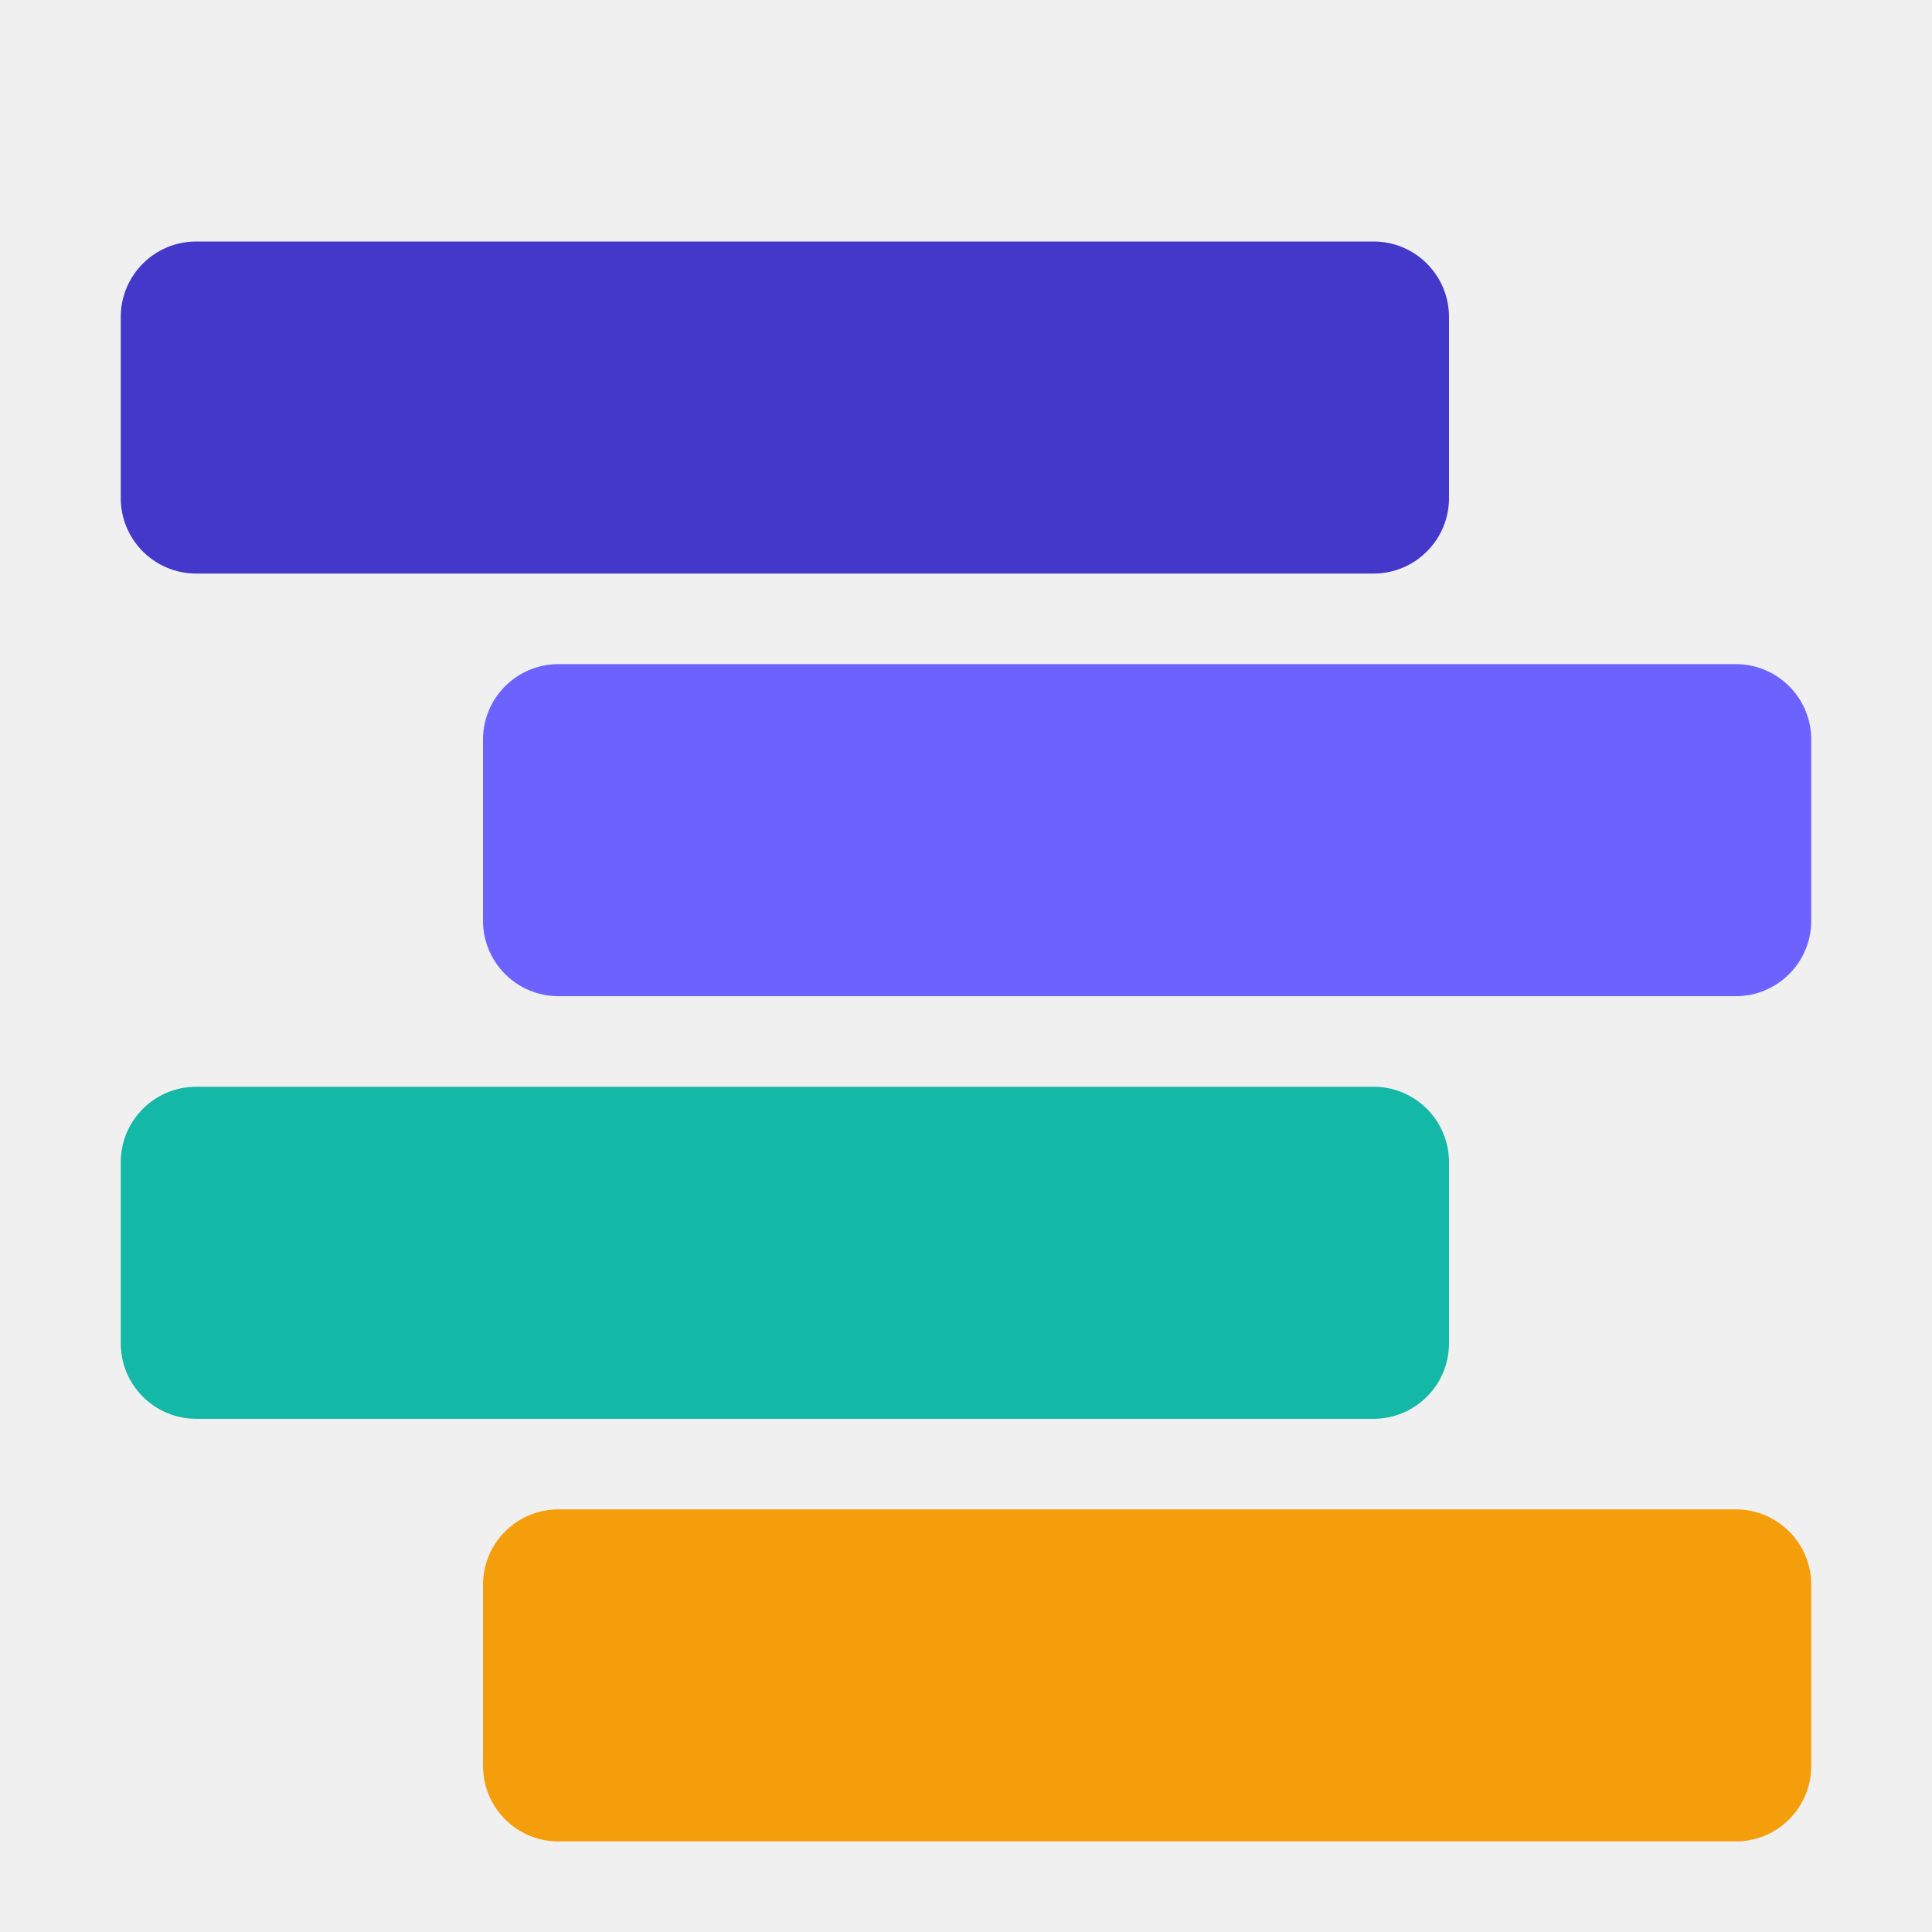
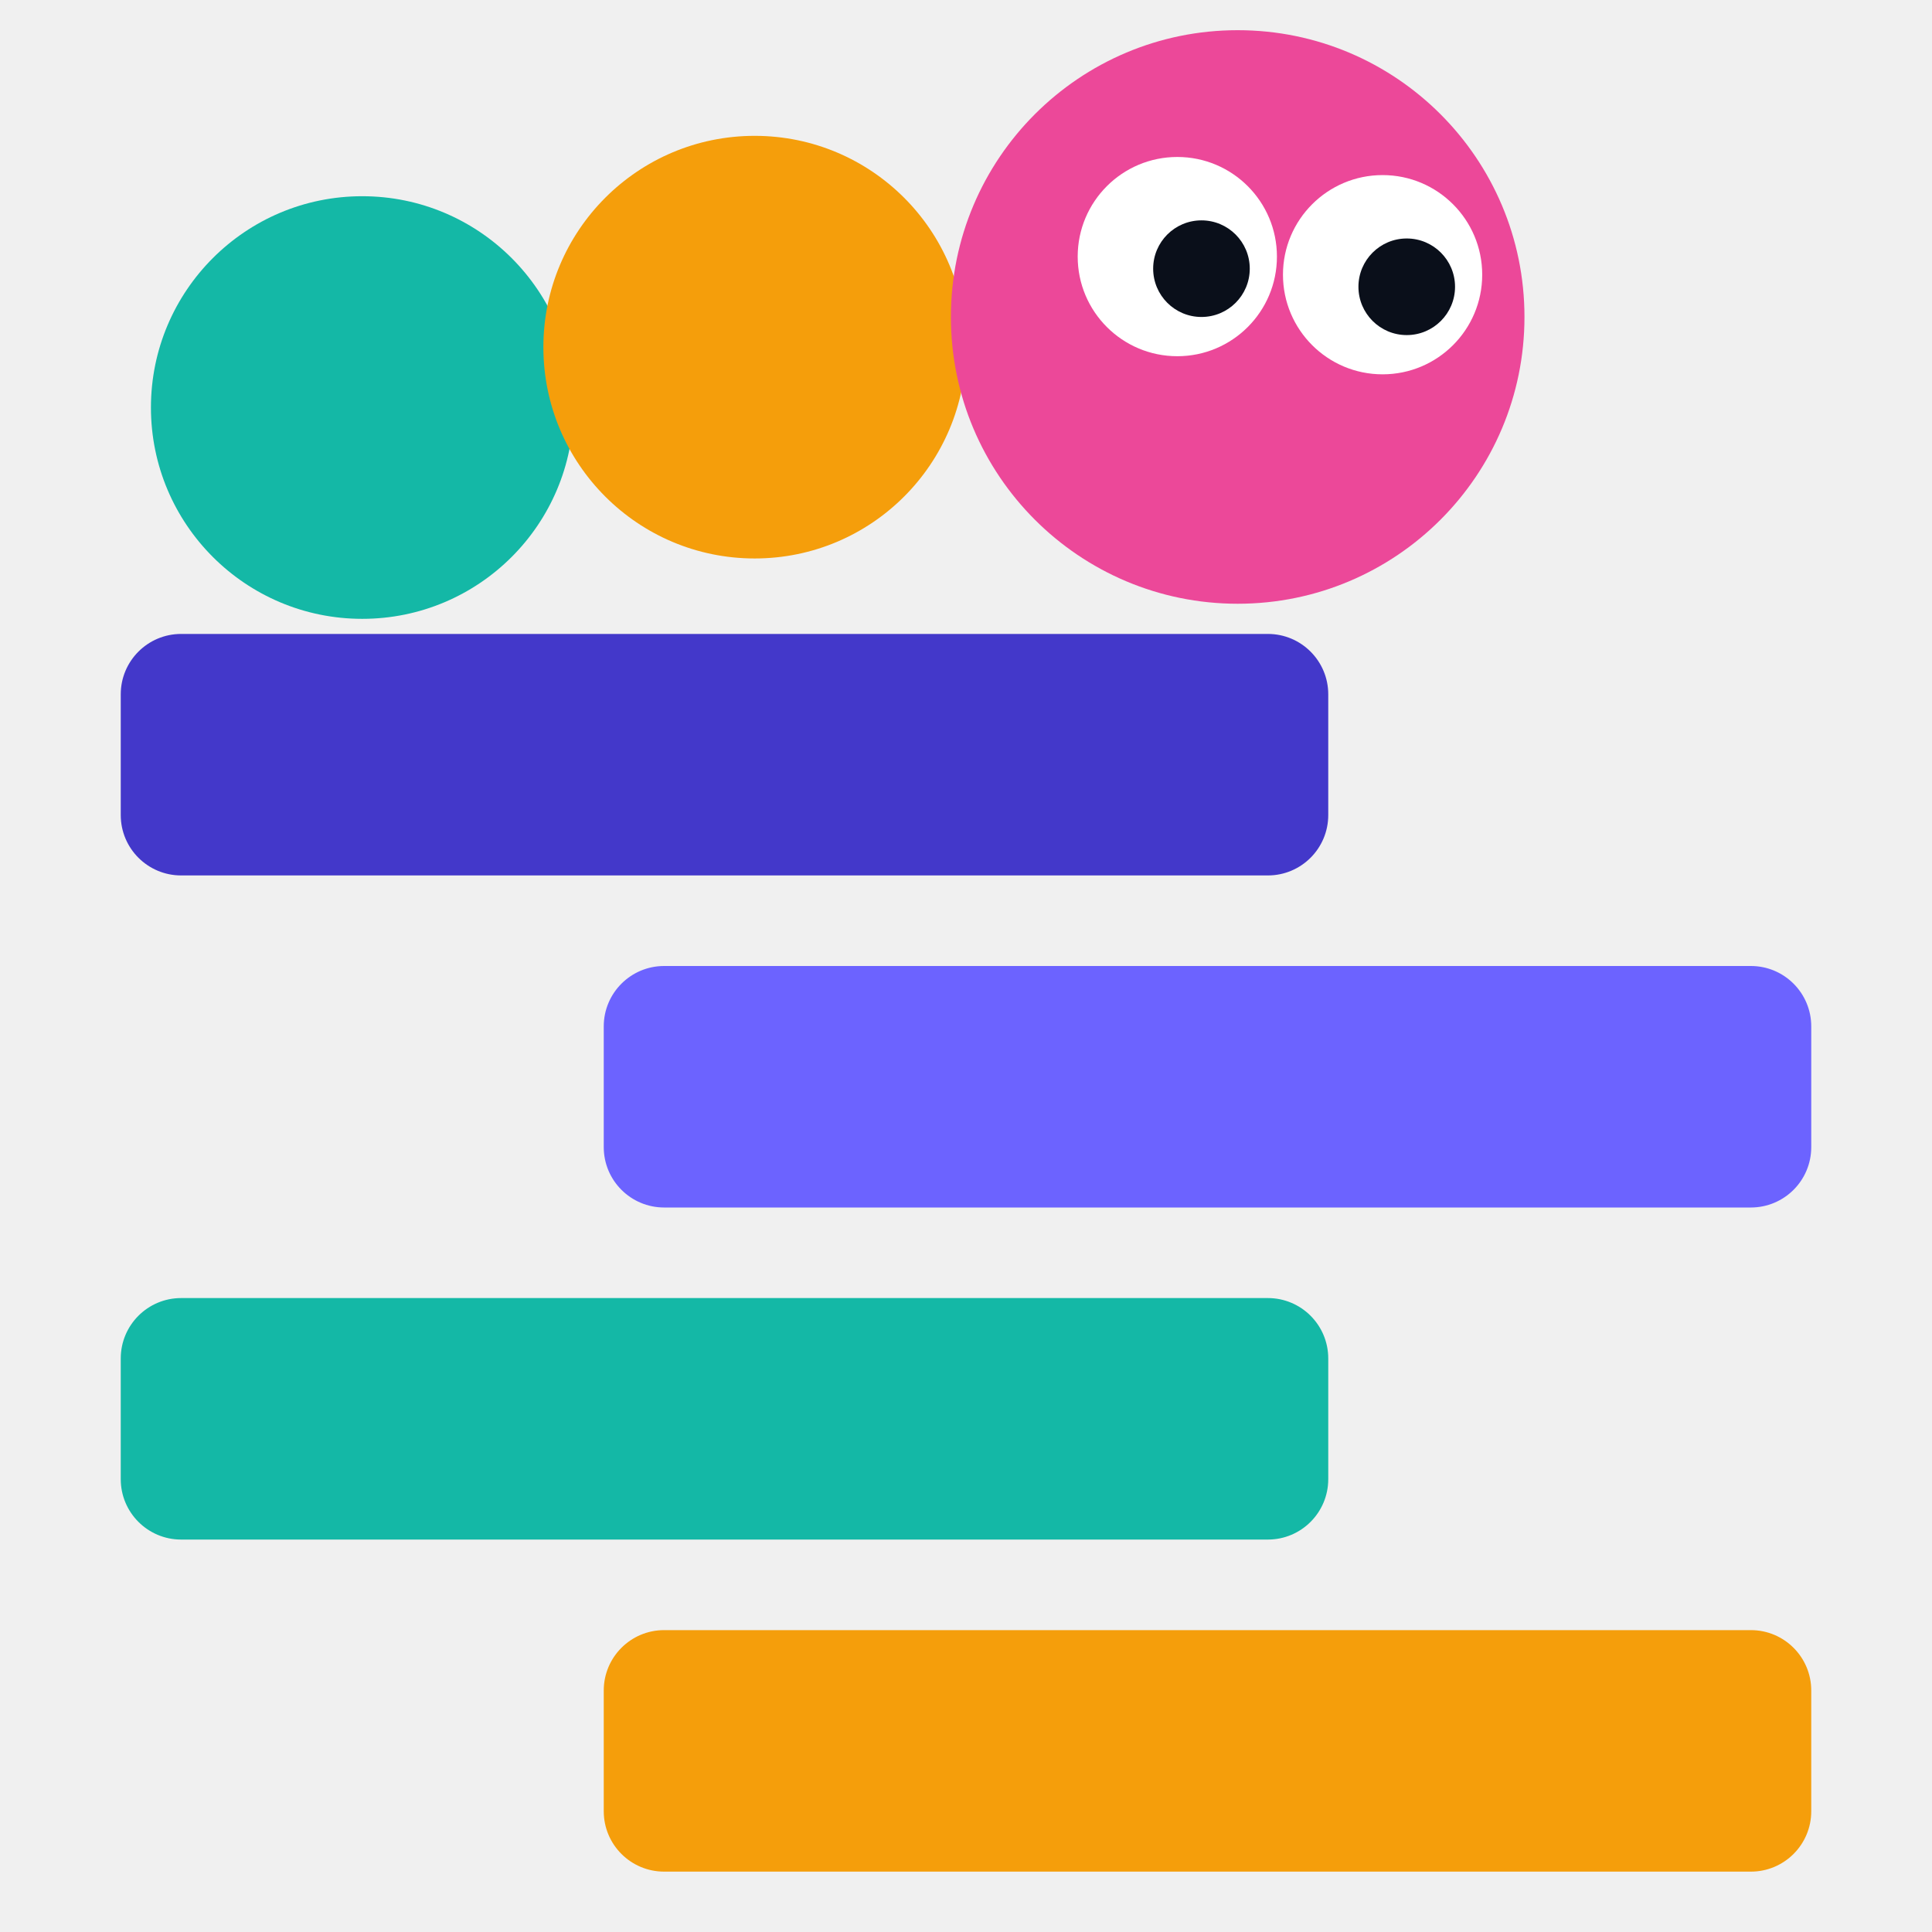
- <svg xmlns="http://www.w3.org/2000/svg" viewBox="0 0 64 64">
-   <rect x="4" y="8" width="44" height="11" rx="2.5" fill="#4338ca" />
-   <rect x="16" y="22" width="44" height="11" rx="2.5" fill="#6c63ff" />
-   <rect x="4" y="36" width="44" height="11" rx="2.5" fill="#14b8a6" />
-   <rect x="16" y="50" width="44" height="11" rx="2.5" fill="#f59e0b" />
+ <svg xmlns="http://www.w3.org/2000/svg" viewBox="0 -12 64 64">
+   <rect x="4" y="9" width="40" height="8" rx="2" fill="#4338ca" />
+   <rect x="20" y="20" width="40" height="8" rx="2" fill="#6c63ff" />
+   <rect x="4" y="31" width="40" height="8" rx="2" fill="#14b8a6" />
+   <rect x="20" y="42" width="40" height="8" rx="2" fill="#f59e0b" />
+   <circle cx="12" cy="1.5" r="7" fill="#14b8a6" />
+   <circle cx="25" cy="-0.5" r="7" fill="#f59e0b" />
+   <circle cx="41" cy="-1.5" r="9.5" fill="#ec4899" />
+   <circle cx="39" cy="-3.5" r="3.3" fill="#fff" />
+   <circle cx="45.8" cy="-2.9" r="3.3" fill="#fff" />
+   <circle cx="39.8" cy="-3.1" r="1.6" fill="#0a0f1a" />
+   <circle cx="46.6" cy="-2.5" r="1.6" fill="#0a0f1a" />
</svg>
